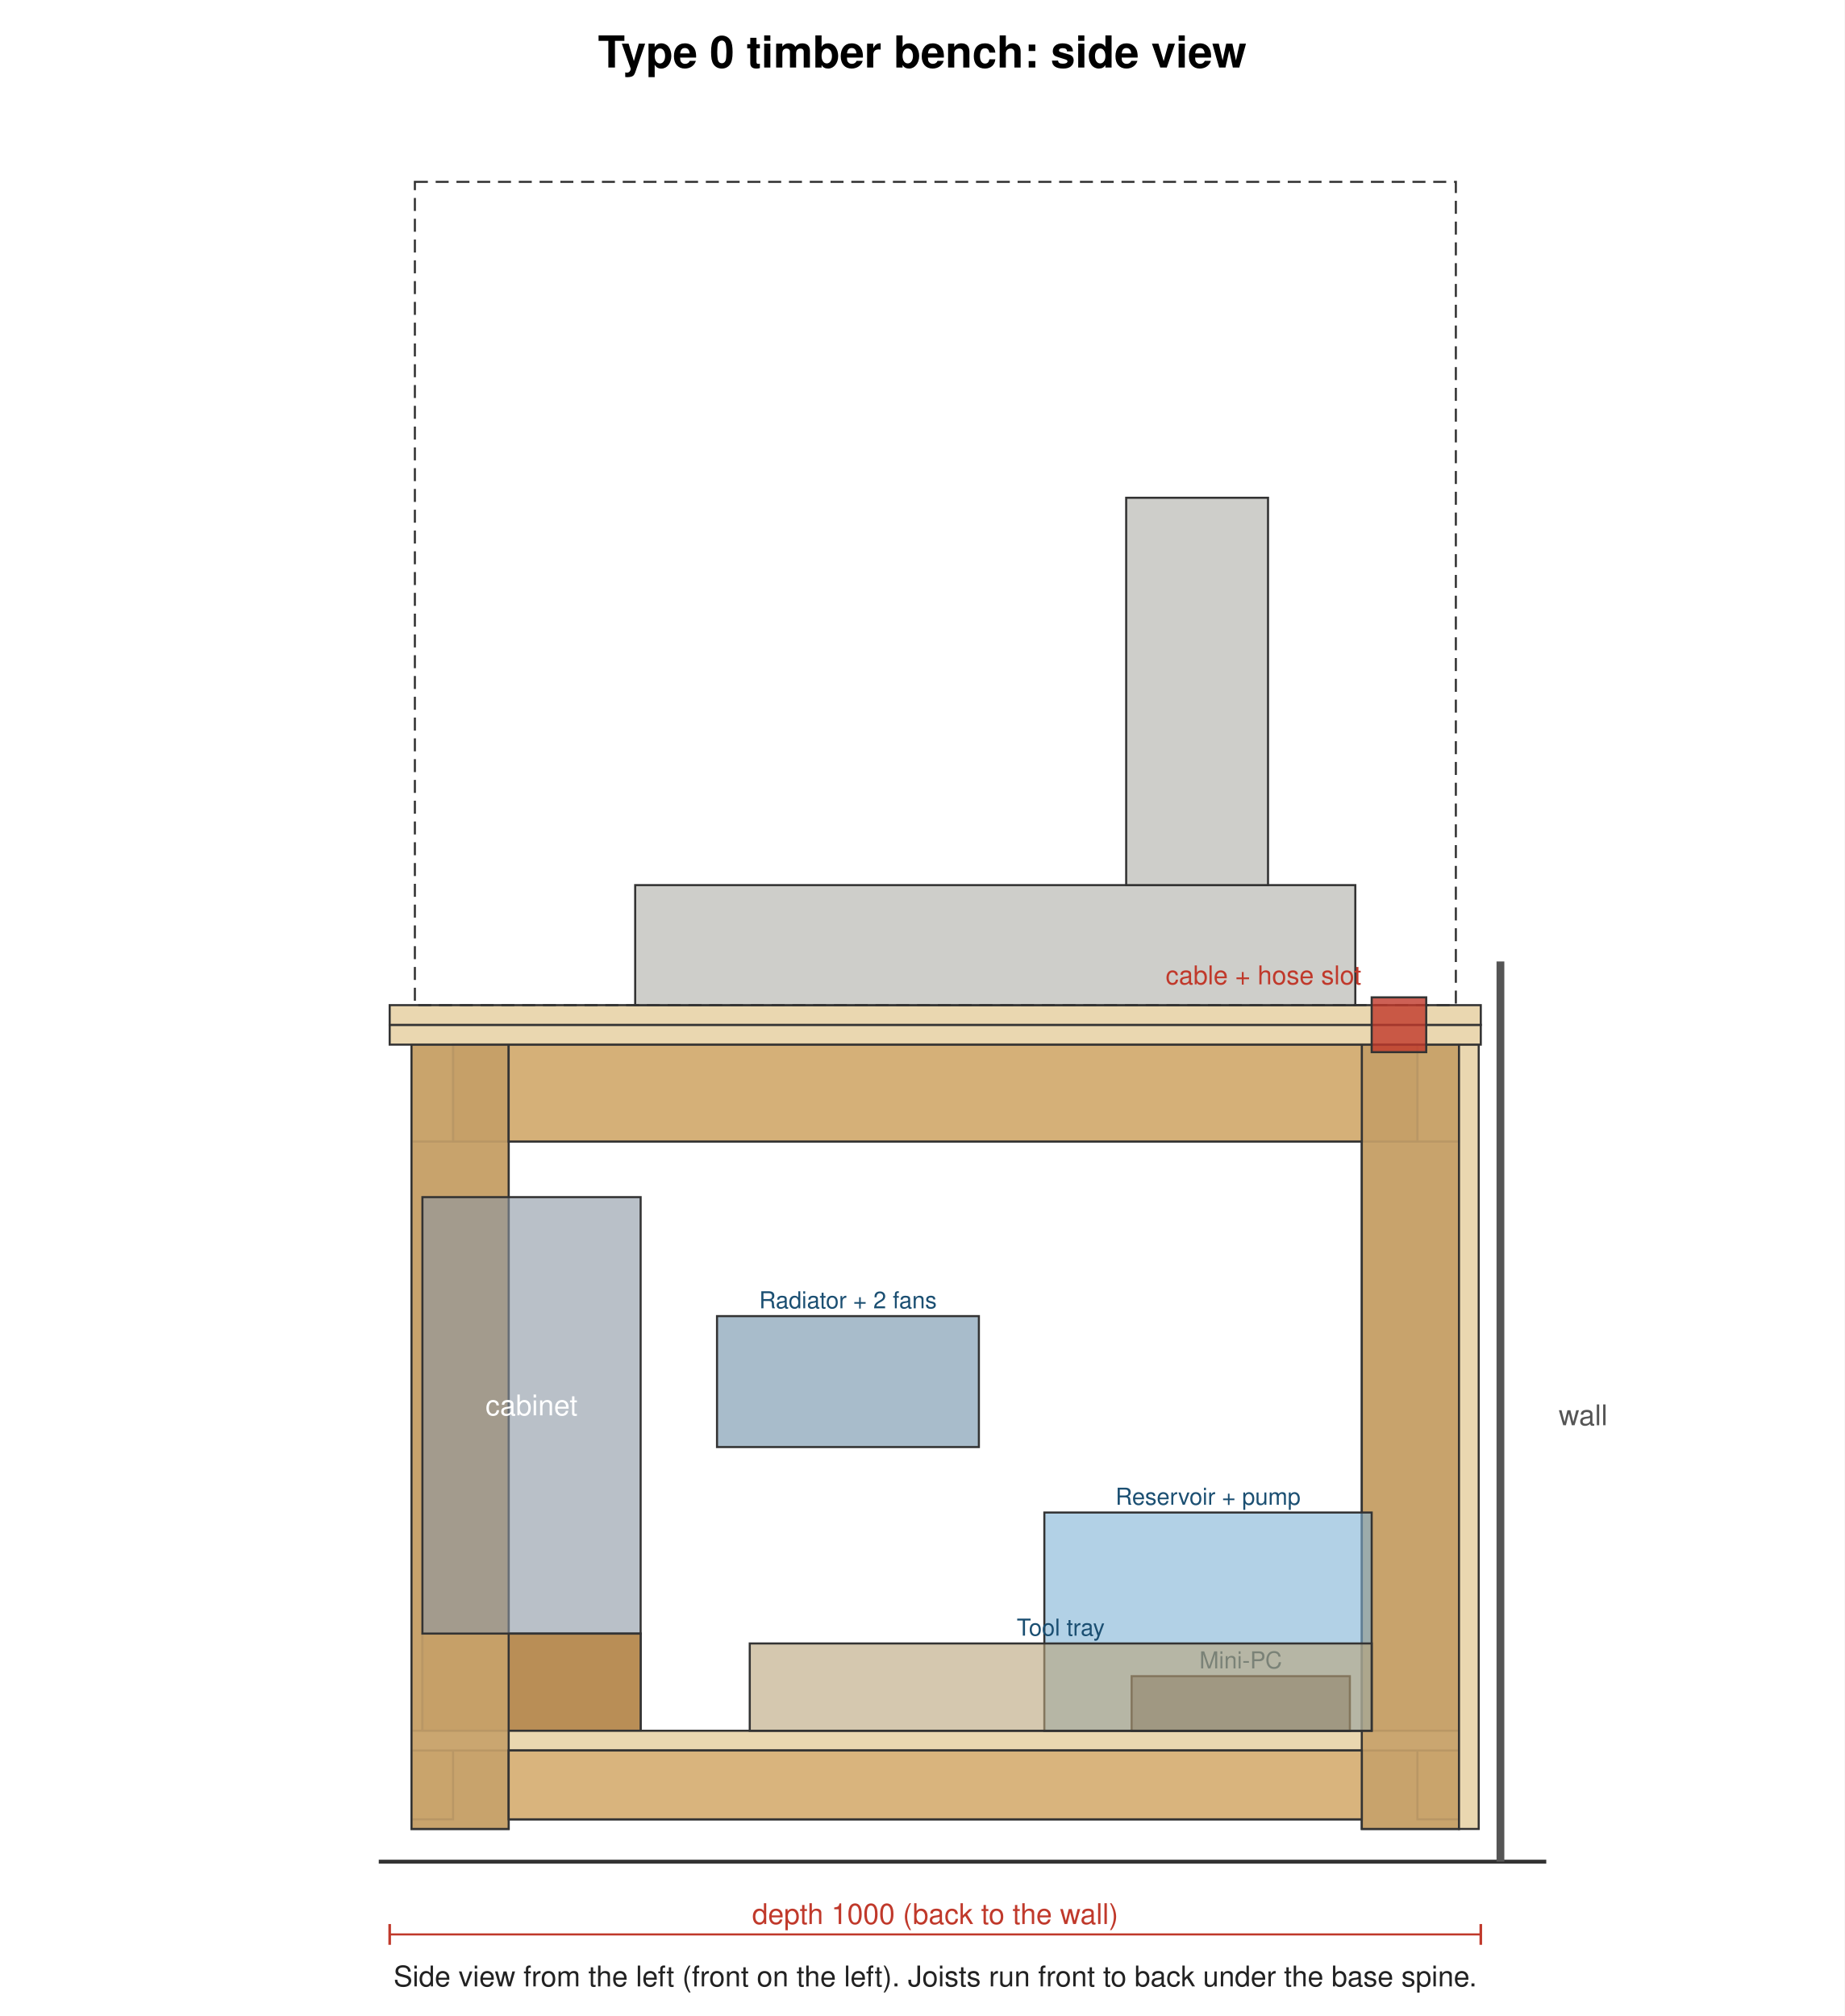
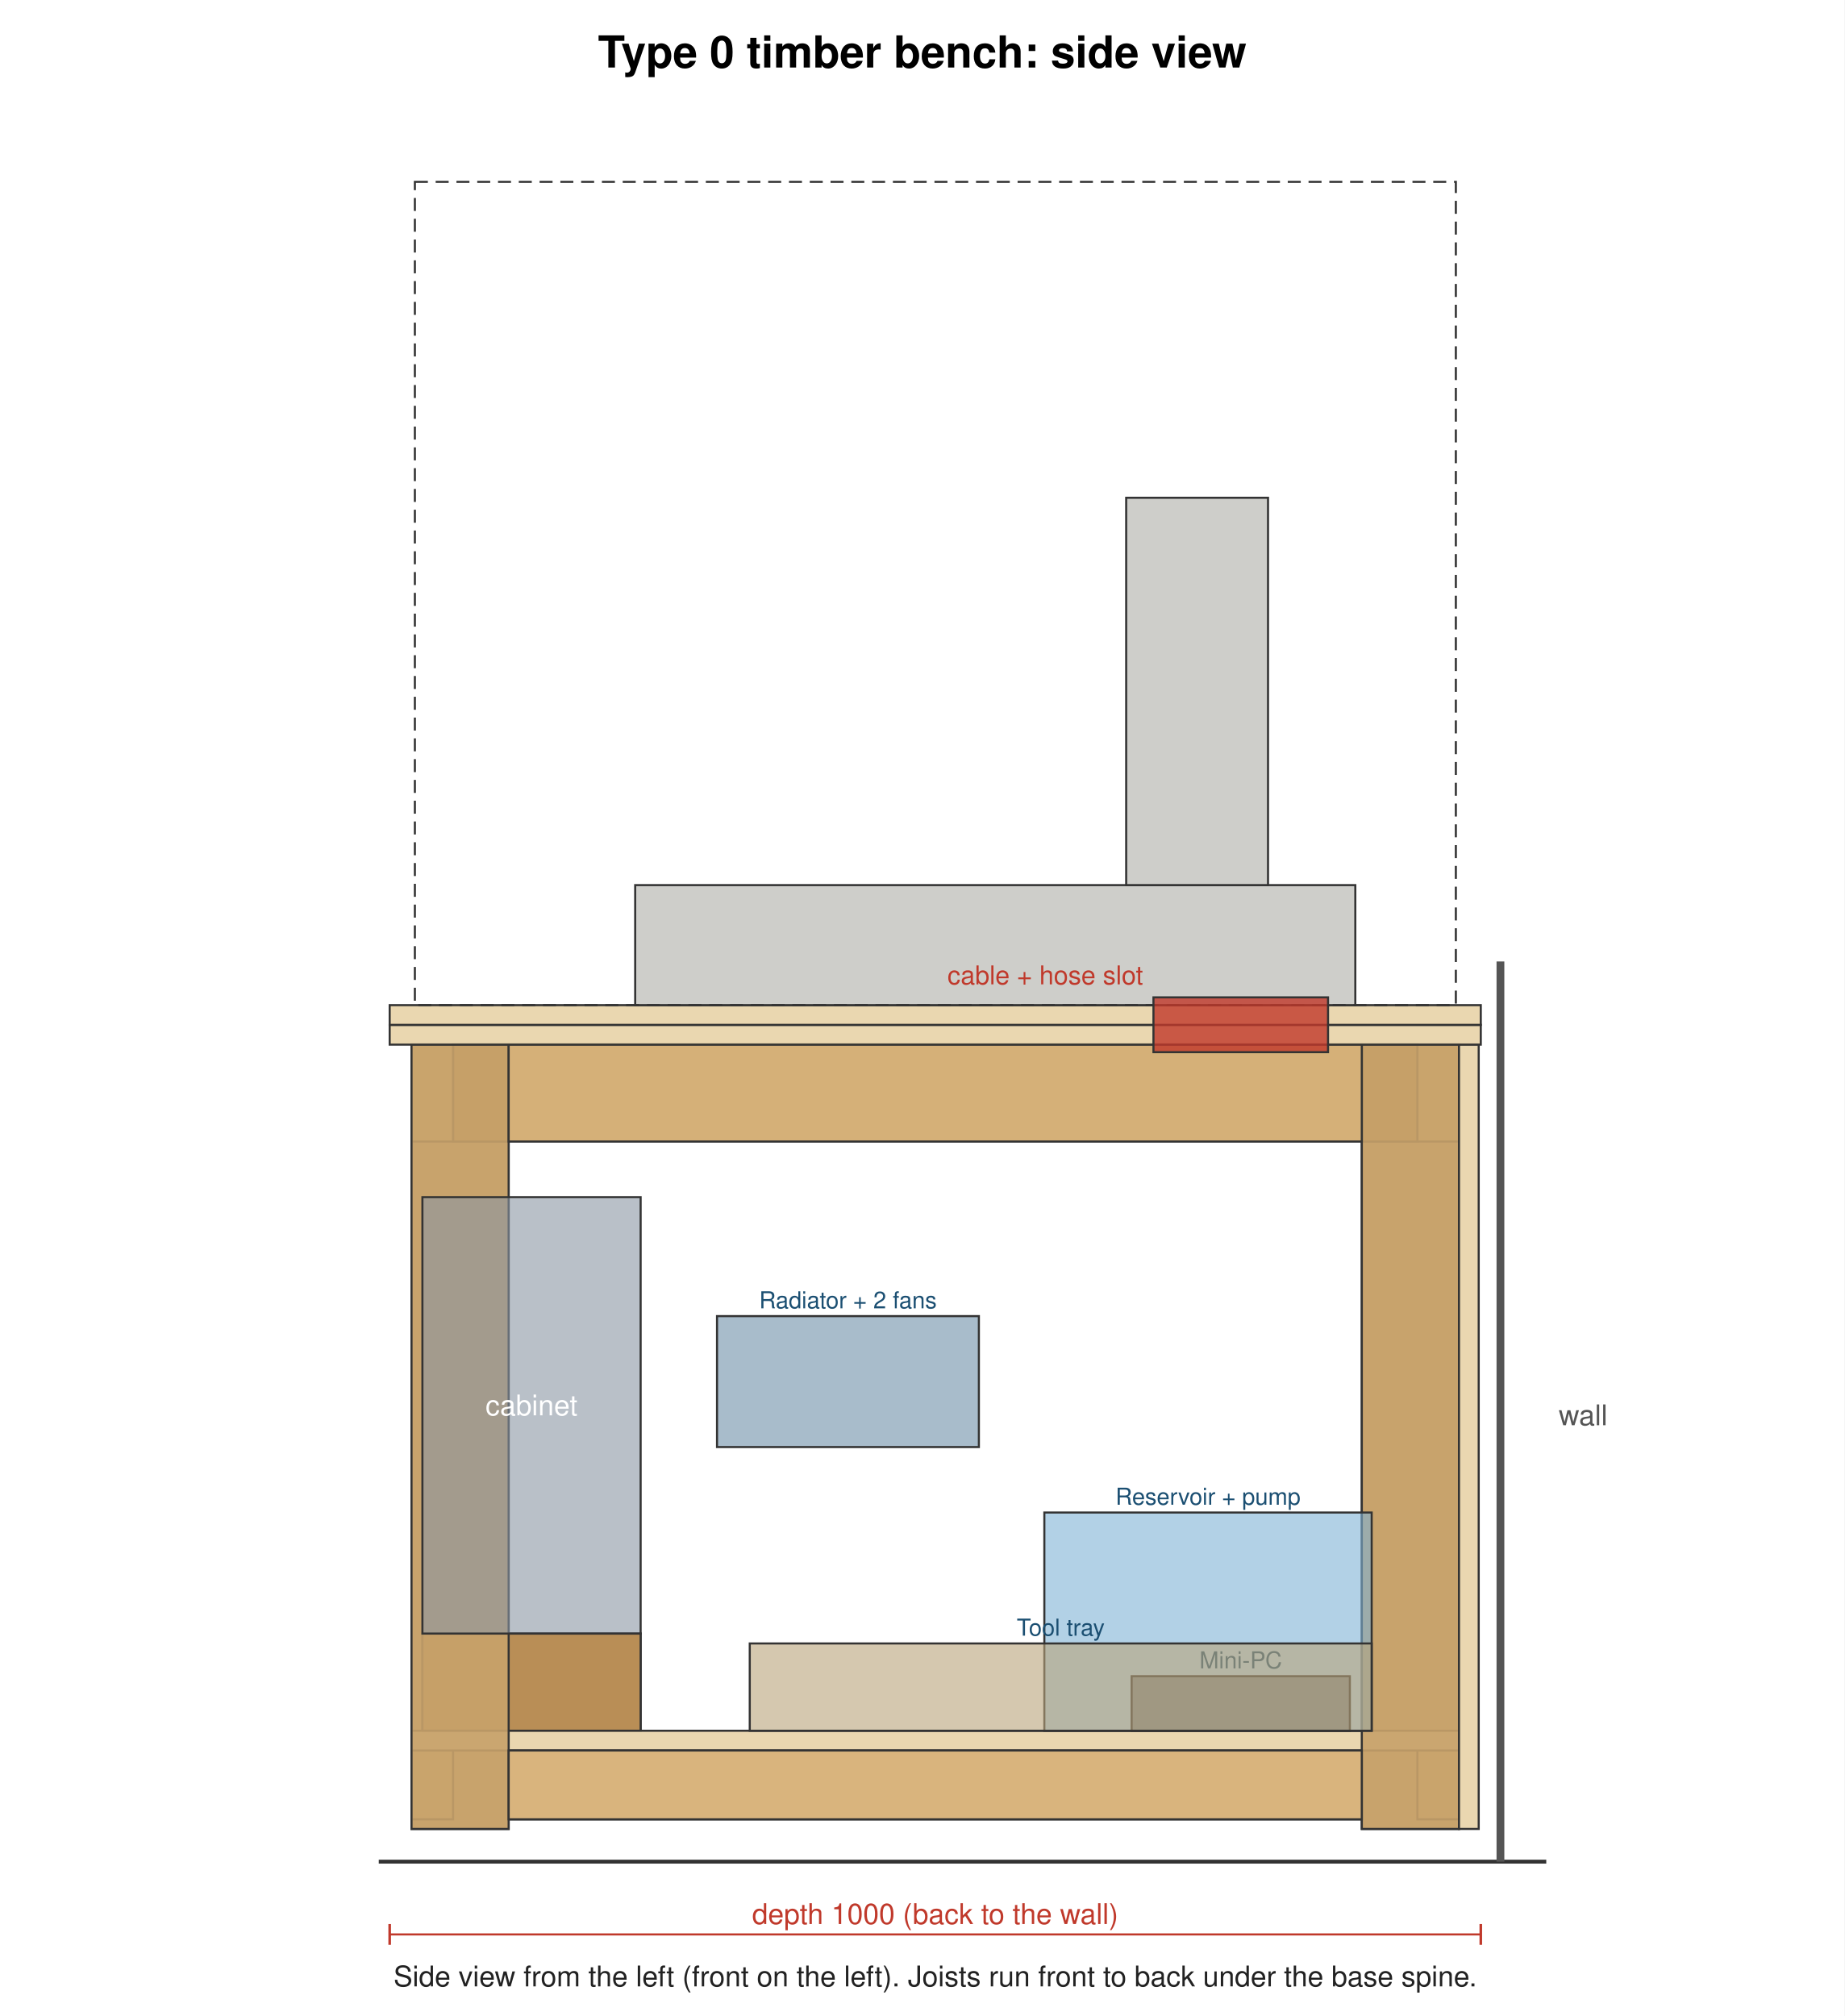
<svg xmlns="http://www.w3.org/2000/svg" viewBox="0 0 710 776" font-family="Helvetica, Arial, sans-serif">
  <rect width="710" height="776" fill="#fff" />
  <text x="355.0" y="26" text-anchor="middle" font-size="17" font-weight="bold">Type 0 timber bench: side view</text>
  <rect x="195.8" y="402.0" width="328.4" height="37.4" fill="#d8b47c" fill-opacity="0.9" stroke="#333" stroke-width="0.8" />
  <rect x="195.8" y="673.8" width="328.4" height="26.5" fill="#d8b47c" fill-opacity="0.9" stroke="#333" stroke-width="0.8" />
  <rect x="158.4" y="402.0" width="37.4" height="302.0" fill="#c8a26b" fill-opacity="0.9" stroke="#333" stroke-width="0.8" />
  <rect x="524.2" y="402.0" width="37.4" height="302.0" fill="#c8a26b" fill-opacity="0.9" stroke="#333" stroke-width="0.8" />
  <rect x="162.6" y="628.8" width="84.0" height="37.4" fill="#b88d55" fill-opacity="0.9" stroke="#333" stroke-width="0.8" />
  <rect x="174.4" y="402.0" width="371.3" height="37.4" fill="#b88d55" fill-opacity="0.9" stroke="#333" stroke-width="0.8" />
  <rect x="174.4" y="402.0" width="371.3" height="37.4" fill="#b88d55" fill-opacity="0.9" stroke="#333" stroke-width="0.8" />
  <rect x="174.4" y="402.0" width="371.3" height="37.4" fill="#b88d55" fill-opacity="0.9" stroke="#333" stroke-width="0.8" />
  <rect x="174.4" y="402.0" width="371.3" height="37.4" fill="#b88d55" fill-opacity="0.9" stroke="#333" stroke-width="0.8" />
  <rect x="162.6" y="628.8" width="84.0" height="37.4" fill="#b88d55" fill-opacity="0.9" stroke="#333" stroke-width="0.8" />
  <rect x="158.4" y="402.0" width="16.0" height="37.4" fill="#d8b47c" fill-opacity="0.9" stroke="#333" stroke-width="0.8" />
  <rect x="158.4" y="673.8" width="16.0" height="26.5" fill="#d8b47c" fill-opacity="0.9" stroke="#333" stroke-width="0.8" />
  <rect x="545.6" y="402.0" width="16.0" height="37.4" fill="#d8b47c" fill-opacity="0.9" stroke="#333" stroke-width="0.8" />
  <rect x="545.6" y="673.8" width="16.0" height="26.5" fill="#d8b47c" fill-opacity="0.9" stroke="#333" stroke-width="0.8" />
  <rect x="158.4" y="666.2" width="403.2" height="7.6" fill="#e8d3a8" fill-opacity="0.9" stroke="#333" stroke-width="0.8" />
  <rect x="158.4" y="402.0" width="37.4" height="302.0" fill="#c8a26b" fill-opacity="0.9" stroke="#333" stroke-width="0.8" />
  <rect x="524.2" y="402.0" width="37.4" height="302.0" fill="#c8a26b" fill-opacity="0.9" stroke="#333" stroke-width="0.8" />
  <rect x="195.8" y="402.0" width="328.4" height="37.4" fill="#d8b47c" fill-opacity="0.9" stroke="#333" stroke-width="0.8" />
  <rect x="195.8" y="673.8" width="328.4" height="26.5" fill="#d8b47c" fill-opacity="0.9" stroke="#333" stroke-width="0.8" />
  <rect x="561.6" y="402.0" width="7.6" height="302.0" fill="#e8d3a8" fill-opacity="0.9" stroke="#333" stroke-width="0.8" />
  <rect x="150.0" y="394.5" width="420.0" height="7.6" fill="#e8d3a8" fill-opacity="0.9" stroke="#333" stroke-width="0.8" />
  <rect x="150.0" y="386.9" width="420.0" height="7.6" fill="#e8d3a8" fill-opacity="0.9" stroke="#333" stroke-width="0.8" />
  <rect x="162.6" y="460.8" width="84.0" height="168.0" fill="#8a96a3" fill-opacity="0.6" stroke="#333" stroke-width="0.8" />
  <rect x="276.0" y="506.6" width="100.8" height="50.4" fill="#6f8fa8" fill-opacity="0.6" stroke="#333" stroke-width="0.8" />
  <text x="326.4" y="503.6" text-anchor="middle" font-size="9" fill="#1b4f72">Radiator + 2 fans</text>
  <rect x="402.0" y="582.2" width="126.0" height="84.0" fill="#7fb3d5" fill-opacity="0.6" stroke="#333" stroke-width="0.8" />
  <text x="465.0" y="579.2" text-anchor="middle" font-size="9" fill="#1b4f72">Reservoir + pump</text>
  <rect x="435.6" y="645.2" width="84.0" height="21.0" fill="#555555" fill-opacity="0.6" stroke="#333" stroke-width="0.8" />
  <text x="477.6" y="642.2" text-anchor="middle" font-size="9" fill="#1b4f72">Mini-PC</text>
  <rect x="288.6" y="632.6" width="239.4" height="33.6" fill="#b9a37a" fill-opacity="0.6" stroke="#333" stroke-width="0.8" />
  <text x="408.3" y="629.6" text-anchor="middle" font-size="9" fill="#1b4f72">Tool tray</text>
  <rect x="244.5" y="340.7" width="277.2" height="46.2" fill="#c9c9c4" fill-opacity="0.9" stroke="#333" stroke-width="0.8" />
  <rect x="433.5" y="191.6" width="54.6" height="149.1" fill="#c9c9c4" fill-opacity="0.9" stroke="#333" stroke-width="0.8" />
  <rect x="159.7" y="70.0" width="400.7" height="316.9" fill="none" fill-opacity="1.0" stroke="#333" stroke-width="0.8" stroke-dasharray="5 3" />
  <line x1="150.0" y1="744.6" x2="570.0" y2="744.6" stroke="#c0392b" stroke-width="0.8" />
  <line x1="150.0" y1="740.6" x2="150.0" y2="748.6" stroke="#c0392b" />
  <line x1="570.0" y1="740.6" x2="570.0" y2="748.6" stroke="#c0392b" />
  <text x="360.0" y="740.6" text-anchor="middle" font-size="11" fill="#c0392b">depth 1000 (back to the wall)</text>
  <text x="204.6" y="544.8" text-anchor="middle" font-size="11" fill="#fff">cabinet</text>
  <line x1="145.8" y1="716.59" x2="595.2" y2="716.59" stroke="#333" stroke-width="1.5" />
  <text x="600.0" y="548.6" text-anchor="start" font-size="11" fill="#555">wall</text>
  <line x1="577.56" y1="716.59" x2="577.56" y2="370.09" stroke="#555" stroke-width="3" />
-   <rect x="528.0" y="383.9" width="21.0" height="21.1" fill="#c0392b" fill-opacity="0.8" stroke="#333" stroke-width="0.8" />
-   <text x="524.0" y="378.9" text-anchor="end" font-size="10" fill="#c0392b">cable + hose slot</text>
+   <rect x="444.0" y="383.9" width="67.2" height="21.1" fill="#c0392b" fill-opacity="0.8" stroke="#333" stroke-width="0.8" />
+   <text x="440.0" y="378.9" text-anchor="end" font-size="10" fill="#c0392b">cable + hose slot</text>
  <text x="360.0" y="764.6" text-anchor="middle" font-size="11" fill="#222">Side view from the left (front on the left). Joists run front to back under the base spine.</text>
</svg>
